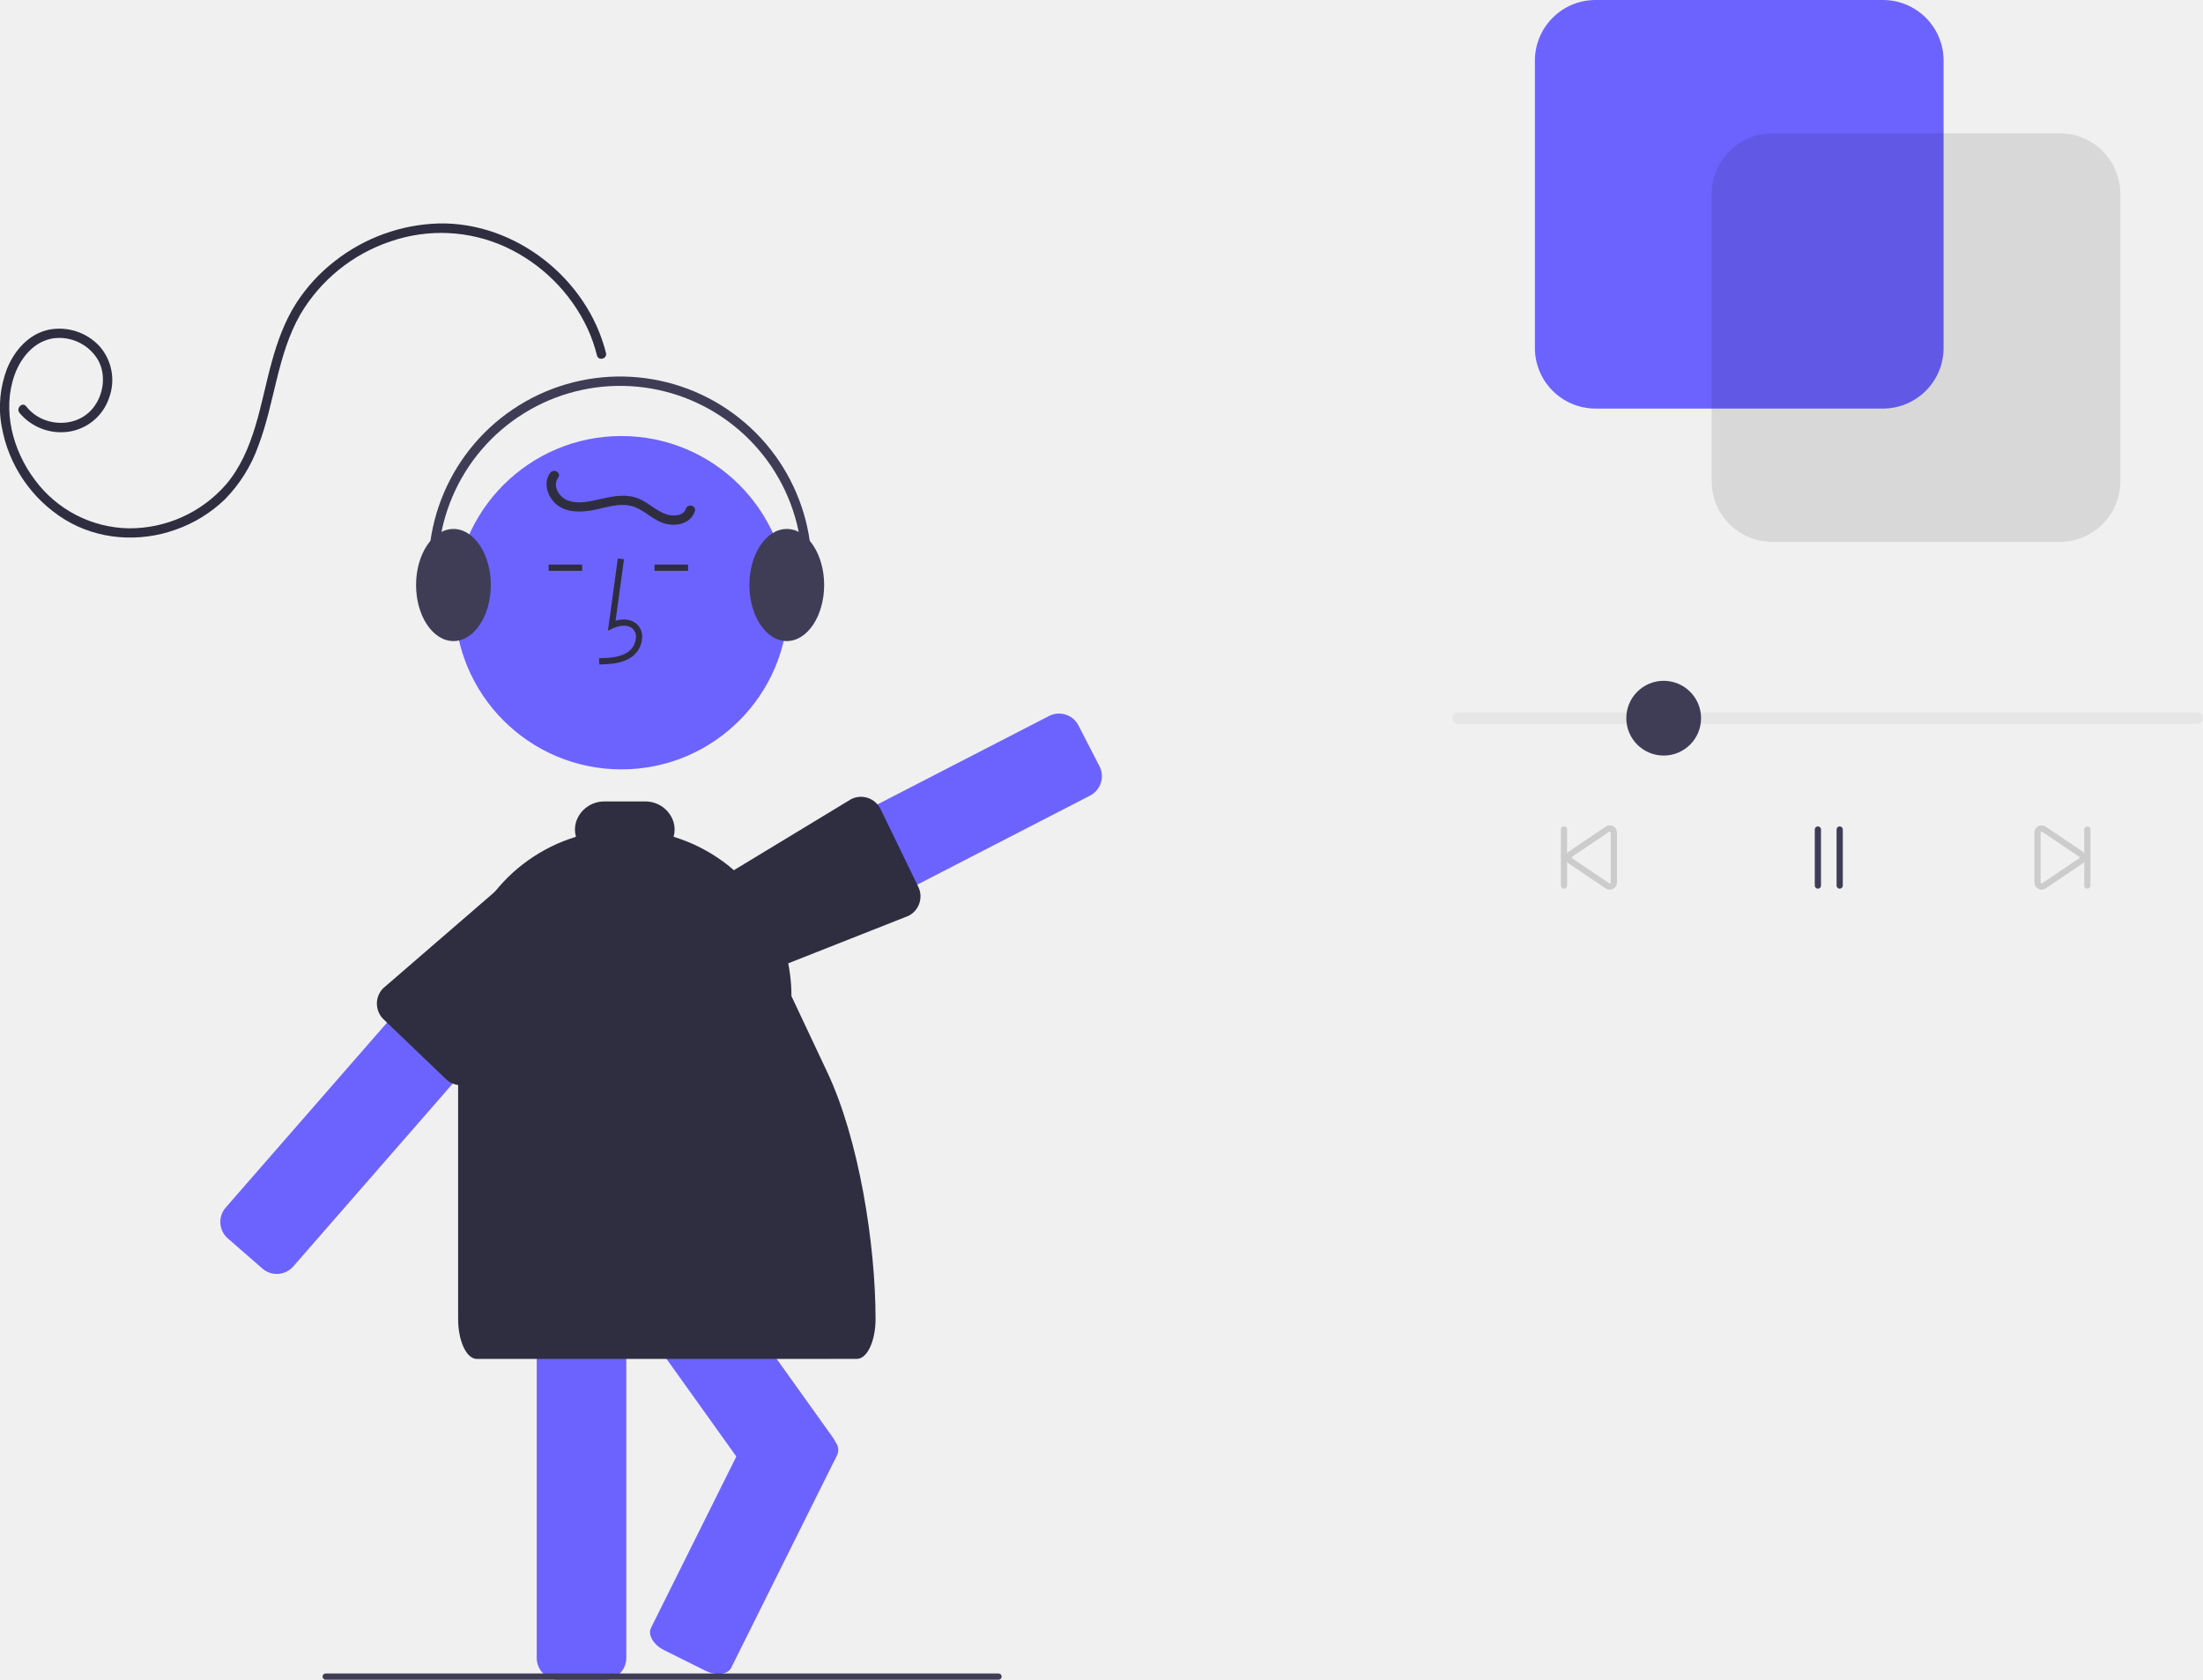
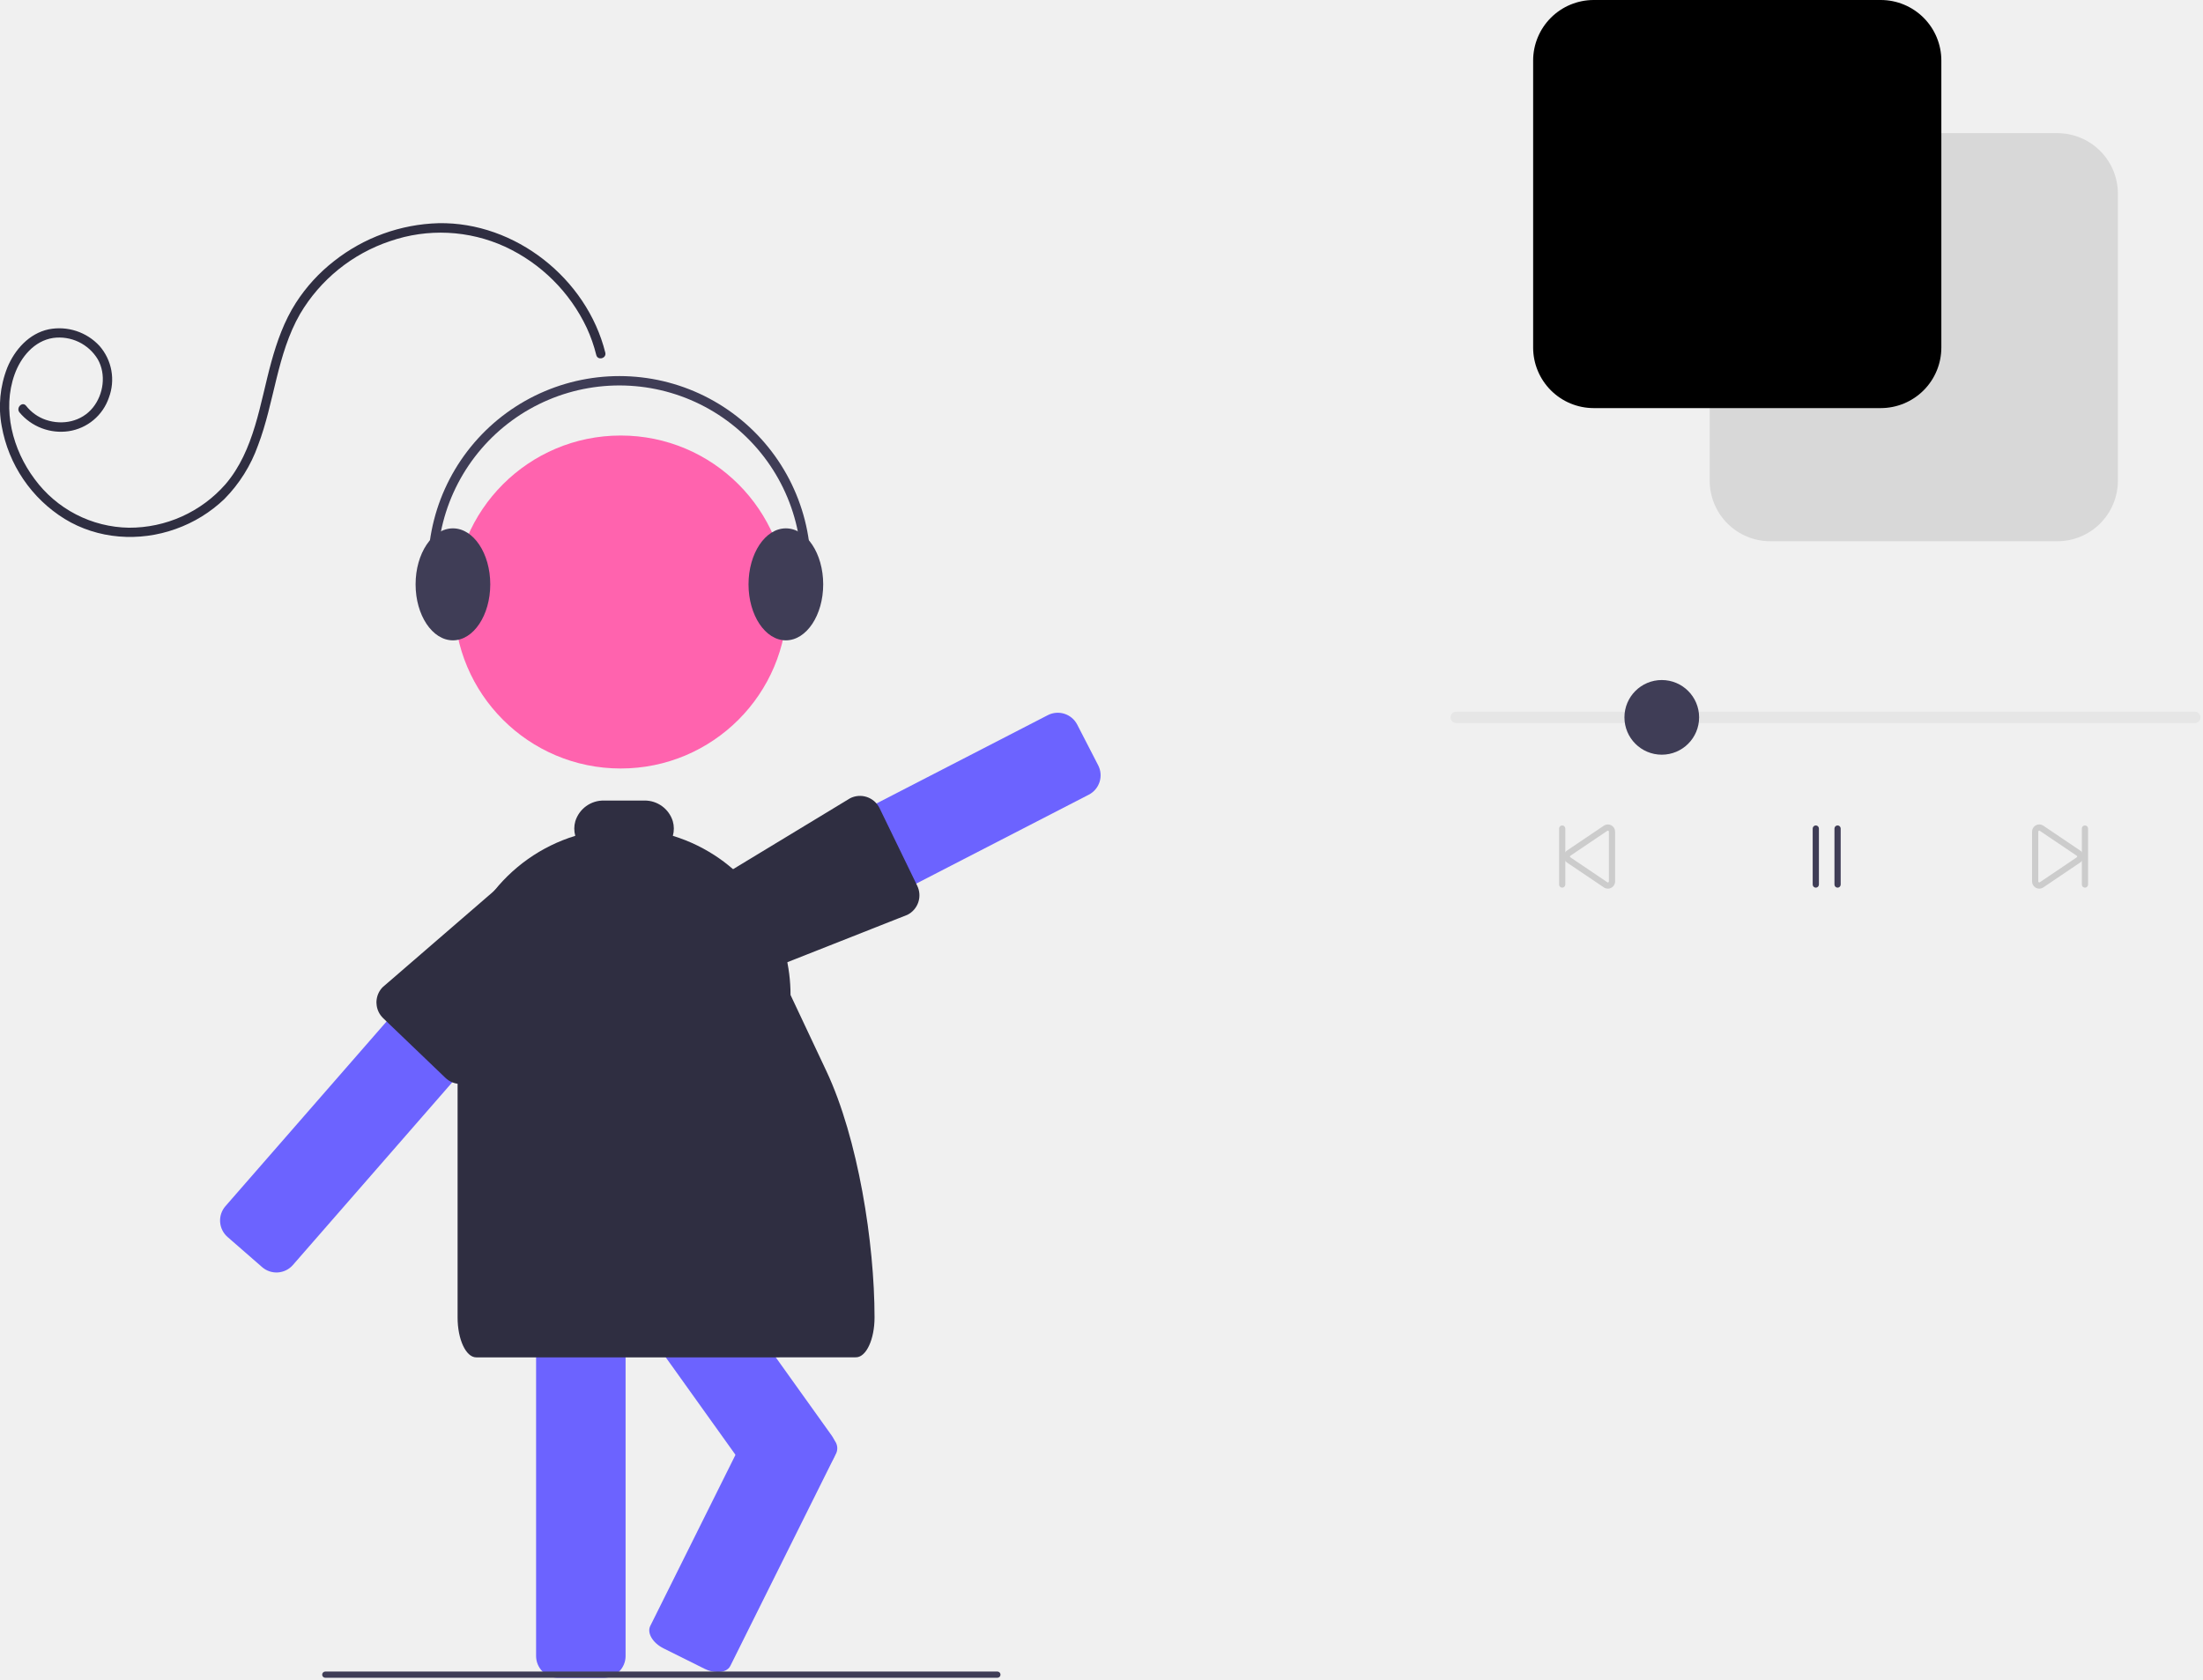
- <svg xmlns="http://www.w3.org/2000/svg" data-name="Layer 1" width="707.185" height="539.367" viewBox="0 0 707.185 539.367">
-   <path d="M423.088,489.194a6.994,6.994,0,0,0-2.38-4.8l-11.13-9.7a6.996,6.996,0,0,0-9.39.17,5.583,5.583,0,0,0-.48.5L370.648,508.684l-3.18,3.64-48.62,55.75a7.018,7.018,0,0,0,.68,9.88l11.12,9.7a7.013,7.013,0,0,0,9.88-.67l26.94-30.89,24.28-27.85,29.63-33.97A6.982,6.982,0,0,0,423.088,489.194Z" transform="translate(-246.4076 -180.3164)" fill="#6c63ff" />
-   <path d="M599.348,426.344l-6.76-13.12a7.017,7.017,0,0,0-9.43-3.01l-55.07,28.39-34.62,17.85-19.65,10.13a6.642,6.642,0,0,0-1.42.98,6.864,6.864,0,0,0-2.04,3.11,6.935,6.935,0,0,0,.45,5.34l2.64,5.13,4.12,7.99a6.974,6.974,0,0,0,4.09,3.46,7.245,7.245,0,0,0,2.15.33,6.897,6.897,0,0,0,3.19-.78l23.34-12.03,30.52-15.74,55.48-28.6a7.017,7.017,0,0,0,3.01-9.43Z" transform="translate(-246.4076 -180.3164)" fill="#6c63ff" />
-   <path d="M541.158,465.004l-.3-.63-11.82-24.35a7.034,7.034,0,0,0-4.05-3.5,6.959,6.959,0,0,0-5.38.41l-28.84,17.48-19.2,11.64a1.702,1.702,0,0,0-.4.28c-1.1.99-1.69,3.53-2.17,5.61-.17.72-.31,1.35-.45,1.76-.05.17-.11.35-.15.53a6.972,6.972,0,0,0,.54,4.81l2.36,4.71,4.26,8.48a7.037,7.037,0,0,0,6.28,3.87,6.811,6.811,0,0,0,3.08-.74l26.86-10.6,26.26-10.37a7.009,7.009,0,0,0,3.12-9.39Z" transform="translate(-246.4076 -180.3164)" fill="#2f2e41" />
-   <circle cx="199.483" cy="193.525" r="53.519" fill="#6c63ff" />
-   <path d="M447.438,587.384a6.962,6.962,0,0,0-4.45-6.23,6.859,6.859,0,0,0-2.53-.48H425.698a7.008,7.008,0,0,0-7,7v125.01a7.008,7.008,0,0,0,7,7h14.76a7.008,7.008,0,0,0,7-7V587.674A1.367,1.367,0,0,0,447.438,587.384Z" transform="translate(-246.4076 -180.3164)" fill="#6c63ff" />
-   <path d="M514.498,643.204a6.959,6.959,0,0,0-.76-1.35l-25.16-35.2-20.73-28.99H432.488l2.5,3.49,4.45,6.23,13.79,19.28,29.55,41.33,7.57,10.58a7.002,7.002,0,0,0,9.76,1.63l12.01-8.59A7.009,7.009,0,0,0,514.498,643.204Zm-72.3-101.42a7.011,7.011,0,0,0-9.77-1.62l-12.01,8.58a7.011,7.011,0,0,0-1.62,9.77l4.4,6.15H458.558Z" transform="translate(-246.4076 -180.3164)" fill="#6c63ff" />
-   <path d="M514.728,643.544a4.098,4.098,0,0,0-.229-.34,9.641,9.641,0,0,0-3.56-2.96l-13.21-6.57c-3.46-1.72-7.18-1.3-8.29.94l-6.66,13.38-27.39,55.02c-1.12,2.24.79,5.46,4.24,7.18l13.21,6.58a9.712,9.712,0,0,0,4.23,1.06c1.86,0,3.41-.69,4.06-2l34.05-68.4A3.963,3.963,0,0,0,514.728,643.544Z" transform="translate(-246.4076 -180.3164)" fill="#6c63ff" />
-   <path d="M435.618,472.744l-2.22-2.18-1.23-1.23-7.06-6.95a7.034,7.034,0,0,0-4.41-2c-.19-.01-.37-.02-.56-.02-.42.01-1.06-.05-1.81-.11-2.37-.2-5.33-.46-6.36.6l-13.67,11.82-28.89,24.97a6.94,6.94,0,0,0-1.94,3.9,6.34,6.34,0,0,0-.08,1.07,6.012,6.012,0,0,0,.08.95,6.949,6.949,0,0,0,2.01,3.99l1.17,1.13,18.86,18.08a7.015,7.015,0,0,0,4.96,2.01,6.771,6.771,0,0,0,2.37-.43,7.018,7.018,0,0,0,2.59-1.68l32.87-39.91,2.15-2.61,1.24-1.5A7.008,7.008,0,0,0,435.618,472.744Z" transform="translate(-246.4076 -180.3164)" fill="#2f2e41" />
-   <path d="M438.766,393.677l-.056-2c3.721-.104,7.001-.337,9.466-2.138a6.148,6.148,0,0,0,2.381-4.528,3.514,3.514,0,0,0-1.153-2.895c-1.636-1.382-4.269-.935-6.188-.055l-1.655.759,3.173-23.19,1.981.271-2.699,19.727c2.607-.767,5.023-.437,6.678.961a5.471,5.471,0,0,1,1.86,4.492,8.133,8.133,0,0,1-3.2,6.073C446.189,393.469,442.073,393.585,438.766,393.677Z" transform="translate(-246.4076 -180.3164)" fill="#2f2e41" />
-   <rect x="210.108" y="181.287" width="10.771" height="2" fill="#2f2e41" />
-   <rect x="176.108" y="181.287" width="10.771" height="2" fill="#2f2e41" />
-   <path d="M440.935,293.664c-5.935-23.789-28.939-42.055-53.589-41.601a56.772,56.772,0,0,0-33.558,12.168A54.245,54.245,0,0,0,341.481,277.696c-3.715,5.798-6.048,12.343-7.869,18.949-3.68,13.348-5.414,28.452-14.753,39.352A41.015,41.015,0,0,1,287.826,349.958a38.318,38.318,0,0,1-30.295-15.643c-7.029-9.372-10.49-22.333-6.429-33.643,1.993-5.55,6.278-10.793,12.406-11.718a14.462,14.462,0,0,1,14.318,6.854c2.756,4.836,1.875,11.289-1.578,15.554-3.637,4.493-9.715,5.737-15.075,3.932a13.698,13.698,0,0,1-6.376-4.523c-1.199-1.514-3.323.609-2.137,2.107a17.341,17.341,0,0,0,15.839,6.051,16.189,16.189,0,0,0,12.9-10.78,16.438,16.438,0,0,0-2.999-16.615,17.59,17.59,0,0,0-16.339-5.353c-6.328,1.34-10.924,6.544-13.309,12.312a34.359,34.359,0,0,0-1.789,18.849,44.163,44.163,0,0,0,20.215,29.781c10.669,6.551,23.985,7.452,35.689,3.244a43.738,43.738,0,0,0,15.669-9.648,46.894,46.894,0,0,0,10.793-17.225c5.277-13.816,6.05-29.277,13.516-42.264a53.188,53.188,0,0,1,28.931-23.396,49.736,49.736,0,0,1,36.911,1.772,54.31,54.31,0,0,1,26.293,26.107,48.615,48.615,0,0,1,3.057,8.729c.468,1.877,3.365,1.098,2.898-.777Z" transform="translate(-246.4076 -180.3164)" fill="#2f2e41" />
-   <path d="M498.778,486.764q-.615-2.37-1.44-4.65a53.427,53.427,0,0,0-16.87-23.66q-1.305-1.065-2.7-2.04a53.235,53.235,0,0,0-15.119-7.406,8.604,8.604,0,0,0-.021-4.718,9.432,9.432,0,0,0-9.127-6.626H440.461a9.458,9.458,0,0,0-9.153,6.637,8.581,8.581,0,0,0-.021,4.703,53.531,53.531,0,0,0-37.818,51.16V603.836c0,7.077,2.69,12.828,6,12.828h95c.04,0,27.07,0,27.11-.021,3.26-.107,5.89-5.815,5.89-12.806v0c0-23.934-5.288-57.573-15.486-79.225l-11.514-24.447A53.768,53.768,0,0,0,498.778,486.764Z" transform="translate(-246.4076 -180.3164)" fill="#2f2e41" />
-   <path d="M391.968,386.164c-6.617,0-12-8.075-12-18s5.383-18,12-18,12,8.075,12,18S398.585,386.164,391.968,386.164Z" transform="translate(-246.4076 -180.3164)" fill="#3f3d56" />
-   <path d="M498.968,386.164c-6.617,0-12-8.075-12-18s5.383-18,12-18,12,8.075,12,18S505.585,386.164,498.968,386.164Z" transform="translate(-246.4076 -180.3164)" fill="#3f3d56" />
-   <path d="M502.336,383.348a1.501,1.501,0,0,1-1.422-1.98,58.499,58.499,0,1,0-112.687-6.575,1.5,1.5,0,0,1-2.936.619,61.501,61.501,0,1,1,118.466,6.915A1.501,1.501,0,0,1,502.336,383.348Z" transform="translate(-246.4076 -180.3164)" fill="#3f3d56" />
-   <path d="M423.005,332.166c-2.119,2.893-1.074,6.791,1.158,9.285,2.905,3.245,7.539,3.45,11.562,2.848,4.514-.676,9.303-2.791,13.873-1.366,3.895,1.215,6.674,4.748,10.721,5.635,3.589.787,7.881-.255,9.139-4.08.605-1.838-2.291-2.626-2.893-.798-.814,2.475-4.329,2.425-6.341,1.74-3.227-1.099-5.714-3.771-8.885-5.047-3.739-1.505-7.796-.825-11.603.032-3.588.808-7.718,2.006-11.293.497-2.645-1.117-4.75-4.635-2.847-7.232,1.142-1.559-1.46-3.057-2.59-1.514Z" transform="translate(-246.4076 -180.3164)" fill="#2f2e41" />
-   <path d="M566.948,719.664h-216a1,1,0,0,1,0-2h216a1,1,0,0,1,0,2Z" transform="translate(-246.4076 -180.3164)" fill="#3f3d56" />
-   <path d="M951.757,412.759H714.427a1.835,1.835,0,1,1,0-3.67H951.757a1.835,1.835,0,1,1,0,3.67Z" transform="translate(-246.4076 -180.3164)" fill="#e6e6e6" />
-   <path d="M850.867,311.506H758.577a19.472,19.472,0,0,1-19.45-19.45v-92.29a19.472,19.472,0,0,1,19.45-19.45h92.29a19.472,19.472,0,0,1,19.45,19.45v92.29A19.472,19.472,0,0,1,850.867,311.506Z" transform="translate(-246.4076 -180.3164)" fill="#6c63ff" />
-   <path d="M907.607,354.306h-92.29a19.472,19.472,0,0,1-19.45-19.45v-92.29a19.472,19.472,0,0,1,19.45-19.45h92.29a19.472,19.472,0,0,1,19.45,19.45v92.29A19.472,19.472,0,0,1,907.607,354.306Z" transform="translate(-246.4076 -180.3164)" opacity="0.1" style="isolation: isolate" />
-   <path d="M748.468,465.664a1,1,0,0,1-1-1v-18a1,1,0,0,1,2,0v18A1,1,0,0,1,748.468,465.664Z" transform="translate(-246.4076 -180.3164)" fill="#ccc" />
-   <path d="M829.968,465.664a1,1,0,0,1-1-1v-18a1,1,0,0,1,2,0v18A1,1,0,0,1,829.968,465.664Z" transform="translate(-246.4076 -180.3164)" fill="#3f3d56" />
-   <path d="M836.968,465.664a1,1,0,0,1-1-1v-18a1,1,0,0,1,2,0v18A1,1,0,0,1,836.968,465.664Z" transform="translate(-246.4076 -180.3164)" fill="#3f3d56" />
-   <path d="M763.148,465.989a2.314,2.314,0,0,1-1.16-.315l-11.894-8.021c-.022-.014-.045-.027-.067-.042a2.267,2.267,0,0,1-1.059-1.948,2.296,2.296,0,0,1,1.16-2.009l11.801-7.965a2.319,2.319,0,0,1,3.539,1.972v16.004a2.329,2.329,0,0,1-2.32,2.324Zm-.101-2.01a.306.306,0,0,0,.261-.037.311.311,0,0,0,.16-.277V447.662a.32.32,0,0,0-.48-.277l-11.801,7.965c-.198.117-.219.245-.219.314a.309.309,0,0,0,.16.277l.06.037Z" transform="translate(-246.4076 -180.3164)" fill="#ccc" />
-   <path d="M916.468,465.664a1,1,0,0,1-1-1v-18a1,1,0,0,1,2,0v18A1,1,0,0,1,916.468,465.664Z" transform="translate(-246.4076 -180.3164)" fill="#ccc" />
-   <path d="M901.77,465.985a2.272,2.272,0,0,1-1.141-.31,2.296,2.296,0,0,1-1.16-2.009V447.662a2.32,2.32,0,0,1,3.48-2.009l11.919,8.039a2.262,2.262,0,0,1,1.101,1.972,2.296,2.296,0,0,1-1.126,1.989l-11.835,7.985A2.459,2.459,0,0,1,901.77,465.985Zm-.302-2.319a.32.32,0,0,0,.48.277l11.846-7.994a.337.337,0,0,0,.174-.284v-.001a.309.309,0,0,0-.16-.277l-11.92-8.039a.297.297,0,0,0-.261.037.311.311,0,0,0-.16.277Z" transform="translate(-246.4076 -180.3164)" fill="#ccc" />
-   <circle cx="534.061" cy="230.607" r="12" fill="#3f3d56" />
+ <svg xmlns="http://www.w3.org/2000/svg" width="708" height="540" viewBox="0 0 708 540" fill="none">
+   <g clip-path="url('#clip0_1_2')">
+     <path d="M176.681 308.877C176.619 307.96 176.377 307.064 175.968 306.24C175.56 305.417 174.993 304.682 174.301 304.077L163.17 294.377C161.863 293.236 160.178 292.621 158.443 292.653C156.708 292.684 155.046 293.359 153.781 294.547C153.611 294.704 153.45 294.871 153.301 295.047L124.241 328.367L121.061 332.007L72.44 387.757C71.224 389.159 70.613 390.986 70.741 392.838C70.868 394.689 71.724 396.415 73.121 397.637L84.241 407.337C85.641 408.556 87.467 409.17 89.319 409.044C91.171 408.918 92.898 408.064 94.121 406.667L121.061 375.777L145.341 347.927L174.971 313.957C175.576 313.265 176.039 312.46 176.333 311.588C176.626 310.716 176.744 309.795 176.681 308.877V308.877Z" fill="#6C63FF" />
+     <path d="M352.94 246.027L346.181 232.907C345.326 231.261 343.854 230.02 342.087 229.456C340.32 228.892 338.401 229.05 336.75 229.897L281.681 258.287L247.061 276.137L227.411 286.267C226.897 286.531 226.419 286.86 225.991 287.247C225.037 288.076 224.331 289.153 223.951 290.357C223.668 291.233 223.562 292.156 223.639 293.072C223.716 293.989 223.975 294.881 224.4 295.697L227.041 300.827L231.161 308.817C231.581 309.635 232.158 310.362 232.86 310.955C233.562 311.549 234.374 311.998 235.251 312.277C235.946 312.495 236.671 312.606 237.4 312.607C238.511 312.608 239.606 312.34 240.591 311.827L263.931 299.797L294.451 284.057L349.931 255.457C351.577 254.602 352.818 253.13 353.382 251.363C353.946 249.596 353.787 247.678 352.94 246.027V246.027Z" fill="#6C63FF" />
+     <path d="M294.75 284.687L294.451 284.057L282.63 259.707C281.794 258.052 280.339 256.794 278.581 256.207C277.702 255.914 276.773 255.799 275.849 255.87C274.925 255.94 274.025 256.194 273.201 256.617L244.36 274.097L225.161 285.737C225.015 285.811 224.88 285.905 224.761 286.017C223.661 287.007 223.07 289.547 222.591 291.627C222.42 292.347 222.281 292.977 222.141 293.387C222.091 293.557 222.031 293.737 221.991 293.917C221.59 295.534 221.782 297.24 222.531 298.727L224.891 303.437L229.15 311.917C229.736 313.08 230.634 314.058 231.743 314.741C232.852 315.424 234.128 315.786 235.431 315.787C236.501 315.786 237.556 315.532 238.511 315.047L265.371 304.447L291.63 294.077C293.287 293.243 294.546 291.787 295.13 290.027C295.715 288.267 295.579 286.347 294.75 284.687H294.75Z" fill="#2F2E41" />
+     <path d="M199.483 247.044C229.04 247.044 253.002 223.083 253.002 193.525C253.002 163.967 229.04 140.006 199.483 140.006C169.925 140.006 145.964 163.967 145.964 193.525C145.964 223.083 169.925 247.044 199.483 247.044Z" fill="#FF63AE" />
+     <path d="M201.031 407.067C200.979 405.707 200.53 404.393 199.739 403.285C198.948 402.178 197.85 401.327 196.581 400.837C195.775 400.519 194.917 400.356 194.051 400.357H179.291C177.435 400.359 175.655 401.097 174.343 402.41C173.031 403.722 172.293 405.501 172.291 407.357V532.367C172.293 534.223 173.031 536.002 174.343 537.315C175.655 538.627 177.435 539.365 179.291 539.367H194.051C195.907 539.365 197.686 538.627 198.998 537.315C200.311 536.002 201.049 534.223 201.051 532.367V407.357C201.054 407.26 201.048 407.163 201.031 407.067V407.067Z" fill="#6C63FF" />
+     <path d="M268.091 462.887C267.888 462.41 267.633 461.957 267.331 461.537L242.17 426.337L221.44 397.347H186.081L188.581 400.837L193.031 407.067L206.82 426.347L236.371 467.677L243.94 478.257C245.019 479.766 246.653 480.786 248.483 481.091C250.313 481.397 252.19 480.964 253.701 479.887L265.71 471.297C267.001 470.372 267.94 469.037 268.372 467.509C268.805 465.981 268.705 464.351 268.091 462.887ZM195.791 361.467C194.708 359.959 193.072 358.941 191.24 358.637C189.409 358.333 187.532 358.769 186.021 359.847L174.011 368.427C172.502 369.509 171.484 371.146 171.181 372.977C170.877 374.809 171.312 376.686 172.391 378.197L176.791 384.347H212.15L195.791 361.467Z" fill="#6C63FF" />
+     <path d="M268.32 463.227C268.25 463.11 268.173 462.997 268.091 462.887C267.162 461.626 265.94 460.61 264.531 459.927L251.32 453.357C247.86 451.637 244.141 452.057 243.031 454.297L236.371 467.677L208.98 522.697C207.86 524.937 209.77 528.157 213.221 529.877L226.431 536.457C227.742 537.127 229.189 537.489 230.661 537.517C232.521 537.517 234.07 536.827 234.721 535.517L268.771 467.117C269.039 466.485 269.138 465.795 269.059 465.113C268.981 464.431 268.726 463.781 268.32 463.227V463.227Z" fill="#6C63FF" />
+     <path d="M189.21 292.427L186.991 290.247L185.761 289.017L178.701 282.067C177.514 280.899 175.951 280.191 174.29 280.067C174.101 280.057 173.92 280.047 173.73 280.047C173.311 280.057 172.67 279.997 171.92 279.937C169.551 279.737 166.591 279.477 165.561 280.537L151.891 292.357L123 317.327C121.952 318.385 121.272 319.753 121.06 321.227C121.004 321.581 120.977 321.939 120.98 322.297C120.982 322.615 121.009 322.933 121.06 323.247C121.273 324.762 121.979 326.165 123.07 327.237L124.241 328.367L143.101 346.447C144.423 347.746 146.207 348.469 148.061 348.457C148.87 348.456 149.673 348.311 150.431 348.027C151.408 347.666 152.293 347.092 153.02 346.347L185.891 306.437L188.041 303.827L189.281 302.327C190.582 301.004 191.306 299.219 191.293 297.363C191.28 295.506 190.531 293.732 189.21 292.427V292.427Z" fill="#2F2E41" />
+     <path d="M194.527 113.347C188.592 89.558 165.588 71.292 140.938 71.746C128.735 72.089 116.967 76.356 107.38 83.915C102.547 87.676 98.386 92.228 95.074 97.379C91.359 103.177 89.026 109.722 87.205 116.328C83.525 129.676 81.79 144.78 72.452 155.68C68.58 160.093 63.805 163.623 58.452 166.031C53.098 168.44 47.289 169.671 41.419 169.642C35.504 169.549 29.691 168.089 24.435 165.375C19.179 162.661 14.623 158.767 11.123 153.998C4.094 144.627 0.633 131.665 4.694 120.355C6.687 114.805 10.972 109.562 17.101 108.636C19.896 108.258 22.74 108.705 25.284 109.923C27.828 111.141 29.961 113.076 31.419 115.49C34.175 120.326 33.294 126.779 29.841 131.044C26.204 135.537 20.126 136.781 14.766 134.976C12.246 134.12 10.031 132.548 8.39 130.453C7.191 128.939 5.067 131.061 6.253 132.56C8.154 134.84 10.609 136.594 13.383 137.653C16.156 138.713 19.155 139.043 22.092 138.611C25.023 138.168 27.776 136.928 30.051 135.027C32.326 133.126 34.035 130.637 34.992 127.831C36.042 125.05 36.317 122.035 35.789 119.109C35.261 116.184 33.949 113.456 31.993 111.216C29.956 109.001 27.383 107.345 24.522 106.407C21.662 105.47 18.608 105.283 15.654 105.863C9.326 107.203 4.73 112.408 2.345 118.175C-0.005 124.166 -0.625 130.698 0.556 137.024C1.645 143.129 4.009 148.937 7.491 154.068C10.974 159.199 15.499 163.539 20.77 166.805C31.439 173.356 44.755 174.257 56.459 170.05C62.307 167.981 67.648 164.692 72.128 160.401C76.942 155.518 80.626 149.638 82.921 143.176C88.198 129.36 88.971 113.899 96.437 100.912C102.949 89.885 113.222 81.578 125.368 77.517C137.442 73.345 150.659 73.979 162.279 79.289C173.833 84.639 183.139 93.88 188.573 105.395C189.866 108.201 190.89 111.124 191.629 114.124C192.097 116.001 194.995 115.222 194.527 113.347L194.527 113.347Z" fill="#2F2E41" />
+     <path d="M252.371 306.447C251.96 304.867 251.48 303.317 250.931 301.797C247.601 292.503 241.762 284.314 234.06 278.137C233.19 277.427 232.29 276.747 231.36 276.097C226.745 272.842 221.642 270.342 216.241 268.691C216.674 267.147 216.666 265.514 216.22 263.974C215.616 262.033 214.401 260.34 212.756 259.146C211.112 257.952 209.125 257.321 207.093 257.347H194.053C192.016 257.32 190.025 257.952 188.376 259.147C186.726 260.343 185.507 262.04 184.9 263.984C184.455 265.519 184.448 267.148 184.879 268.687C173.932 272.048 164.352 278.831 157.545 288.04C150.738 297.248 147.063 308.396 147.061 319.847V423.52C147.061 430.596 149.75 436.347 153.061 436.347H248.061C248.101 436.347 275.13 436.347 275.17 436.326C278.431 436.219 281.061 430.51 281.061 423.52C281.061 399.585 275.773 365.947 265.575 344.294L254.061 319.847C254.063 315.327 253.495 310.825 252.371 306.447V306.447Z" fill="#2F2E41" />
+     <path d="M145.561 205.847C138.944 205.847 133.561 197.772 133.561 187.847C133.561 177.922 138.944 169.847 145.561 169.847C152.177 169.847 157.561 177.922 157.561 187.847C157.561 197.772 152.177 205.847 145.561 205.847Z" fill="#3F3D56" />
+     <path d="M252.561 205.847C245.944 205.847 240.561 197.772 240.561 187.847C240.561 177.922 245.944 169.847 252.561 169.847C259.177 169.847 264.561 177.922 264.561 187.847C264.561 197.772 259.177 205.847 252.561 205.847Z" fill="#3F3D56" />
+     <path d="M255.928 203.032C255.69 203.032 255.455 202.975 255.244 202.866C255.032 202.757 254.849 202.599 254.71 202.406C254.571 202.213 254.48 201.989 254.445 201.753C254.41 201.518 254.431 201.277 254.507 201.052C257.373 192.527 258.236 183.455 257.027 174.542C255.818 165.63 252.57 157.116 247.535 149.663C242.501 142.209 235.816 136.017 227.999 131.568C220.183 127.118 211.445 124.531 202.466 124.007C193.487 123.483 184.508 125.037 176.228 128.547C167.947 132.057 160.587 137.43 154.72 144.247C148.853 151.065 144.637 159.143 142.399 167.855C140.162 176.566 139.964 185.676 141.819 194.477C141.9 194.866 141.824 195.271 141.607 195.604C141.389 195.936 141.049 196.169 140.66 196.251C140.272 196.333 139.866 196.257 139.533 196.041C139.2 195.824 138.967 195.485 138.884 195.096C136.931 185.843 137.139 176.265 139.49 167.105C141.842 157.945 146.274 149.451 152.442 142.283C158.611 135.115 166.349 129.466 175.055 125.775C183.762 122.084 193.203 120.451 202.643 121.002C212.084 121.553 221.27 124.273 229.488 128.952C237.706 133.631 244.735 140.142 250.027 147.979C255.32 155.816 258.734 164.768 260.003 174.139C261.273 183.51 260.365 193.048 257.349 202.011C257.249 202.308 257.058 202.567 256.803 202.75C256.548 202.933 256.242 203.032 255.928 203.032V203.032Z" fill="#3F3D56" />
+     <path d="M320.541 539.347H104.541C104.276 539.347 104.021 539.242 103.834 539.054C103.646 538.867 103.541 538.612 103.541 538.347C103.541 538.082 103.646 537.828 103.834 537.64C104.021 537.452 104.276 537.347 104.541 537.347H320.541C320.806 537.347 321.06 537.452 321.248 537.64C321.435 537.828 321.541 538.082 321.541 538.347C321.541 538.612 321.435 538.867 321.248 539.054C321.06 539.242 320.806 539.347 320.541 539.347Z" fill="#3F3D56" />
+     <path d="M705.35 232.442H468.02C467.778 232.444 467.538 232.398 467.314 232.306C467.09 232.215 466.886 232.08 466.714 231.909C466.543 231.739 466.406 231.536 466.313 231.312C466.22 231.089 466.173 230.849 466.173 230.607C466.173 230.365 466.22 230.126 466.313 229.902C466.406 229.679 466.543 229.476 466.714 229.306C466.886 229.135 467.09 229 467.314 228.909C467.538 228.817 467.778 228.771 468.02 228.772H705.35C705.592 228.771 705.832 228.817 706.056 228.909C706.28 229 706.484 229.135 706.655 229.306C706.827 229.476 706.963 229.679 707.056 229.902C707.149 230.126 707.197 230.365 707.197 230.607C707.197 230.849 707.149 231.089 707.056 231.312C706.963 231.536 706.827 231.739 706.655 231.909C706.484 232.08 706.28 232.215 706.056 232.306C705.832 232.398 705.592 232.444 705.35 232.442V232.442Z" fill="#E6E6E6" />
+     <path d="M604.46 131.19H512.17C507.013 131.184 502.069 129.133 498.423 125.487C494.777 121.84 492.725 116.896 492.72 111.74V19.45C492.726 14.293 494.777 9.349 498.423 5.703C502.069 2.057 507.013 0.006 512.17 4.57764e-05H604.46C609.616 0.006 614.56 2.057 618.207 5.703C621.853 9.349 623.904 14.293 623.91 19.45V111.74C623.904 116.896 621.853 121.84 618.207 125.487C614.56 129.133 609.616 131.184 604.46 131.19V131.19Z" fill="black" />
+     <path opacity="0.1" d="M661.2 173.99H568.91C563.753 173.984 558.809 171.933 555.163 168.287C551.517 164.64 549.466 159.697 549.46 154.54V62.25C549.466 57.093 551.517 52.149 555.163 48.503C558.809 44.857 563.753 42.806 568.91 42.8H661.2C666.356 42.806 671.3 44.857 674.947 48.503C678.593 52.149 680.644 57.093 680.65 62.25V154.54C680.644 159.697 678.593 164.64 674.947 168.287C671.3 171.933 666.356 173.984 661.2 173.99V173.99Z" fill="black" />
+     <path d="M502.061 285.347C501.795 285.347 501.541 285.242 501.353 285.054C501.166 284.867 501.061 284.612 501.061 284.347V266.347C501.061 266.082 501.166 265.828 501.353 265.64C501.541 265.453 501.795 265.347 502.061 265.347C502.326 265.347 502.58 265.453 502.768 265.64C502.955 265.828 503.061 266.082 503.061 266.347V284.347C503.061 284.612 502.955 284.867 502.768 285.054C502.58 285.242 502.326 285.347 502.061 285.347V285.347Z" fill="#CCCCCC" />
+     <path d="M583.561 285.347C583.295 285.347 583.041 285.242 582.853 285.054C582.666 284.867 582.561 284.612 582.561 284.347V266.347C582.561 266.082 582.666 265.828 582.853 265.64C583.041 265.453 583.295 265.347 583.561 265.347C583.826 265.347 584.08 265.453 584.268 265.64C584.455 265.828 584.561 266.082 584.561 266.347V284.347C584.561 284.612 584.455 284.867 584.268 285.054C584.08 285.242 583.826 285.347 583.561 285.347Z" fill="#3F3D56" />
+     <path d="M590.561 285.347C590.295 285.347 590.041 285.242 589.853 285.054C589.666 284.867 589.561 284.612 589.561 284.347V266.347C589.561 266.082 589.666 265.828 589.853 265.64C590.041 265.453 590.295 265.347 590.561 265.347C590.826 265.347 591.08 265.453 591.268 265.64C591.455 265.828 591.561 266.082 591.561 266.347V284.347C591.561 284.612 591.455 284.867 591.268 285.054C591.08 285.242 590.826 285.347 590.561 285.347Z" fill="#3F3D56" />
+     <path d="M516.741 285.673C516.333 285.672 515.933 285.563 515.58 285.358L503.686 277.336C503.664 277.323 503.642 277.309 503.62 277.295C503.291 277.088 503.021 276.8 502.836 276.459C502.65 276.118 502.556 275.735 502.561 275.347C502.558 274.939 502.664 274.538 502.868 274.185C503.072 273.832 503.366 273.54 503.721 273.338L515.521 265.373C515.872 265.156 516.275 265.036 516.688 265.026C517.101 265.017 517.51 265.118 517.87 265.319C518.231 265.52 518.532 265.814 518.741 266.17C518.95 266.526 519.061 266.932 519.061 267.345V283.349C519.059 283.964 518.814 284.554 518.38 284.989C517.945 285.425 517.356 285.67 516.741 285.673V285.673ZM516.64 283.663C516.683 283.677 516.729 283.681 516.774 283.674C516.819 283.668 516.862 283.652 516.9 283.626C516.95 283.599 516.991 283.559 517.019 283.51C517.047 283.461 517.062 283.406 517.061 283.349V267.345C517.061 267.289 517.046 267.234 517.018 267.185C516.99 267.137 516.949 267.096 516.901 267.068C516.852 267.04 516.797 267.025 516.741 267.025C516.685 267.025 516.629 267.04 516.581 267.068L504.78 275.033C504.581 275.15 504.561 275.278 504.561 275.347C504.559 275.404 504.574 275.459 504.602 275.508C504.63 275.557 504.671 275.597 504.72 275.624L504.78 275.661L516.64 283.663Z" fill="#CCCCCC" />
+     <path d="M670.061 285.347C669.795 285.347 669.541 285.242 669.353 285.054C669.166 284.867 669.061 284.612 669.061 284.347V266.347C669.061 266.082 669.166 265.828 669.353 265.64C669.541 265.453 669.795 265.347 670.061 265.347C670.326 265.347 670.58 265.453 670.768 265.64C670.955 265.828 671.061 266.082 671.061 266.347V284.347C671.061 284.612 670.955 284.867 670.768 285.054C670.58 285.242 670.326 285.347 670.061 285.347Z" fill="#CCCCCC" />
+     <path d="M655.362 285.668C654.961 285.668 654.567 285.561 654.221 285.358C653.867 285.157 653.572 284.864 653.368 284.511C653.164 284.158 653.058 283.757 653.061 283.349V267.345C653.061 266.938 653.168 266.538 653.371 266.185C653.575 265.833 653.868 265.54 654.221 265.336C654.573 265.132 654.974 265.025 655.381 265.025C655.788 265.025 656.188 265.133 656.541 265.336L668.46 273.375C668.8 273.578 669.081 273.868 669.274 274.214C669.467 274.56 669.566 274.951 669.561 275.347C669.563 275.748 669.46 276.143 669.263 276.492C669.065 276.841 668.78 277.132 668.434 277.336L656.6 285.321C656.225 285.545 655.798 285.665 655.362 285.668V285.668ZM655.061 283.349C655.06 283.405 655.075 283.46 655.103 283.509C655.131 283.558 655.172 283.598 655.22 283.626C655.269 283.654 655.324 283.669 655.38 283.669C655.436 283.669 655.492 283.655 655.54 283.626L667.386 275.632C667.437 275.604 667.48 275.563 667.511 275.513C667.542 275.463 667.559 275.407 667.561 275.348V275.347C667.562 275.291 667.547 275.235 667.519 275.187C667.491 275.138 667.45 275.098 667.401 275.07L655.481 267.031C655.438 267.017 655.392 267.013 655.347 267.019C655.302 267.026 655.258 267.042 655.221 267.068C655.171 267.095 655.13 267.135 655.102 267.184C655.074 267.233 655.06 267.289 655.061 267.345L655.061 283.349Z" fill="#CCCCCC" />
+     <path d="M534.061 242.607C540.688 242.607 546.061 237.235 546.061 230.607C546.061 223.98 540.688 218.607 534.061 218.607C527.433 218.607 522.061 223.98 522.061 230.607C522.061 237.235 527.433 242.607 534.061 242.607Z" fill="#3F3D56" />
+   </g>
+   <defs>
+     <clipPath id="clip0_1_2">
+       <rect width="707.185" height="539.367" fill="white" />
+     </clipPath>
+   </defs>
</svg>
